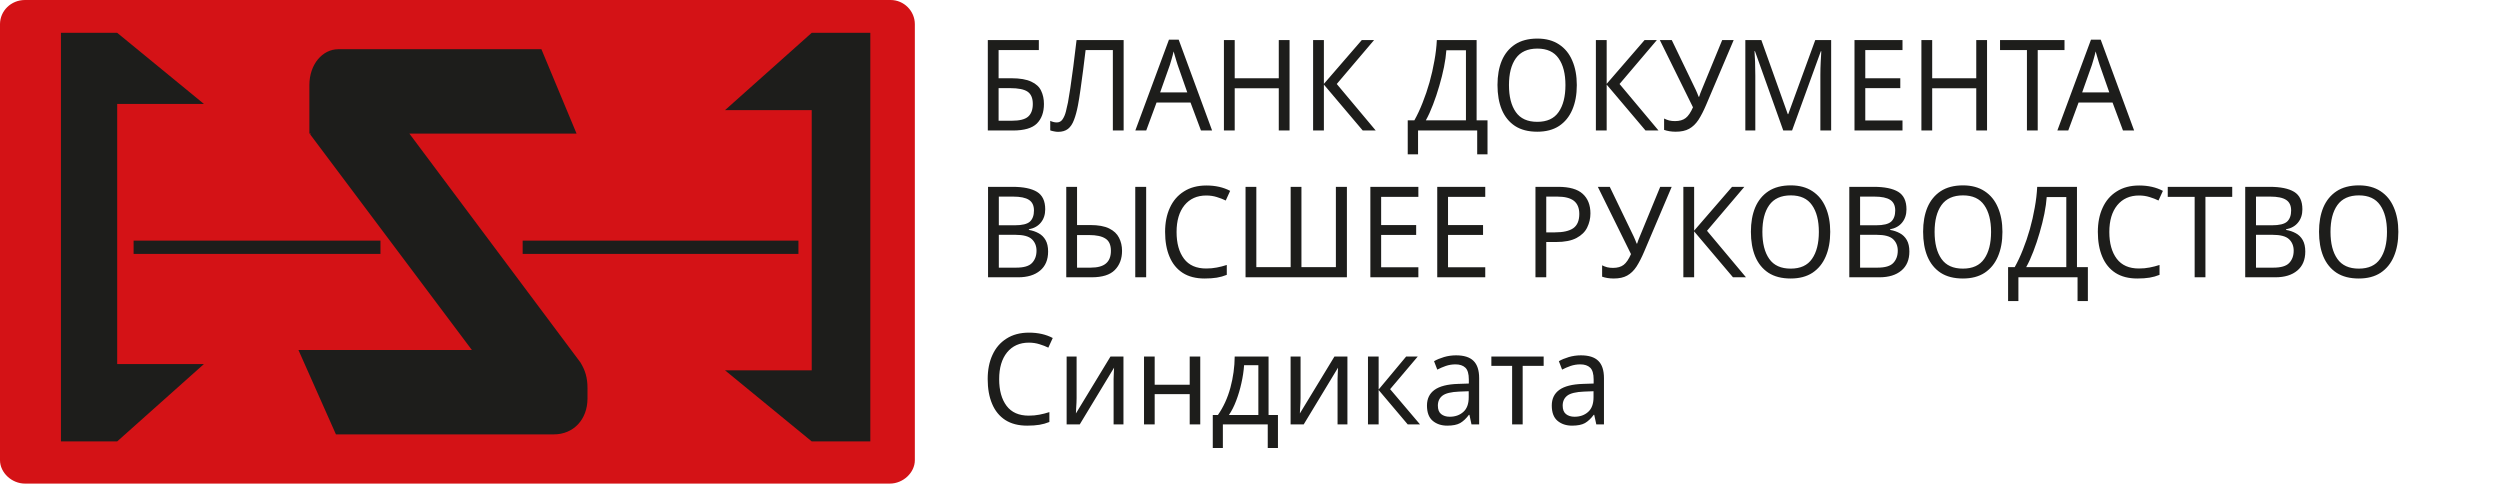
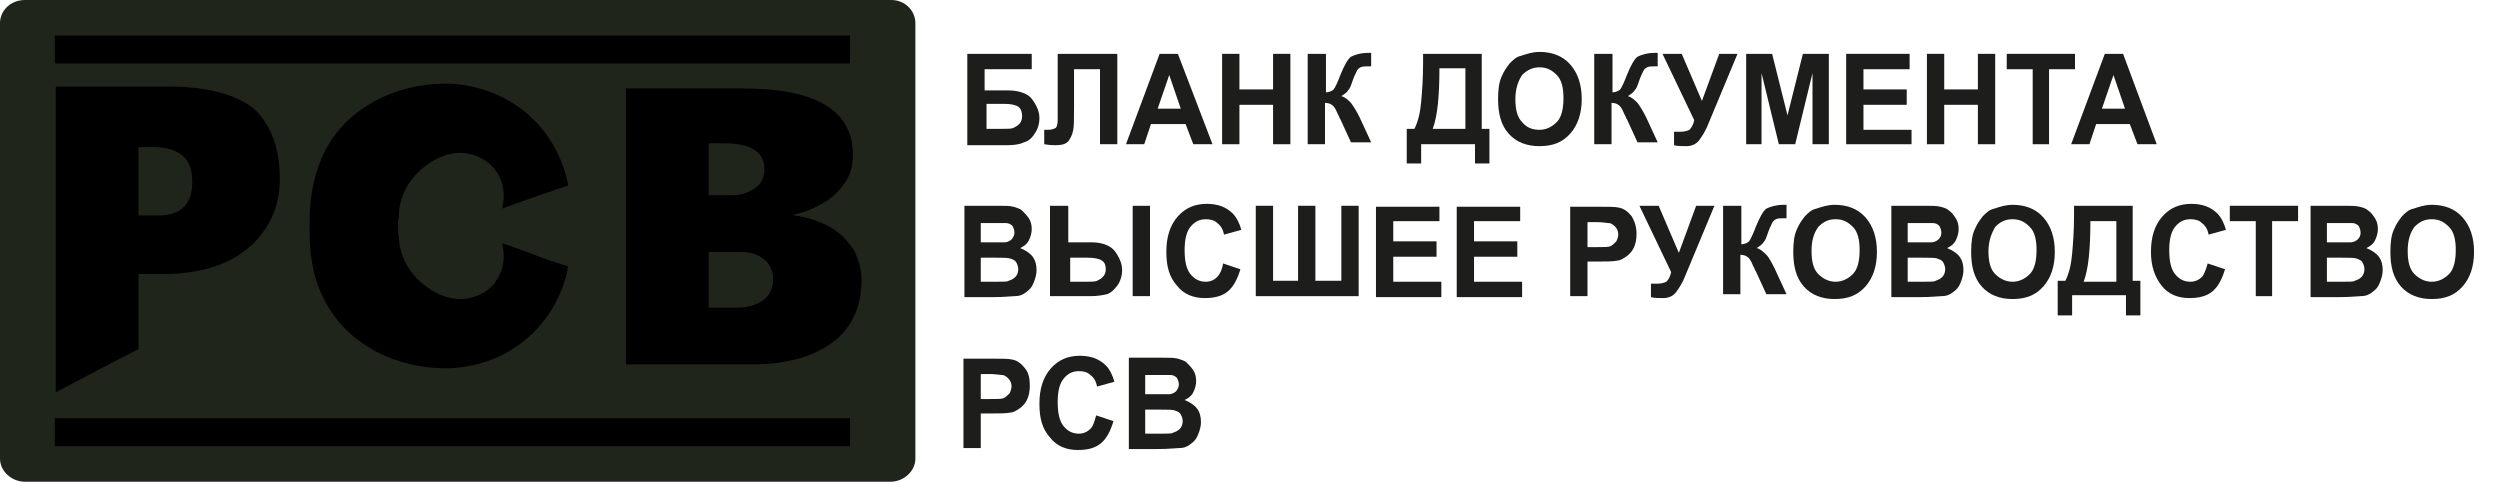
- <svg xmlns="http://www.w3.org/2000/svg" version="1.1" id="Слой_1" x="0px" y="0px" viewBox="0 0 320 61.9" style="enable-background:new 0 0 320 61.9;" xml:space="preserve">
+ <svg xmlns="http://www.w3.org/2000/svg" version="1.1" id="Слой_1" x="0px" y="0px" viewBox="0 0 260 50.2" style="enable-background:new 0 0 260 50.2;" xml:space="preserve">
  <style type="text/css">
- 	.st0{fill:#D41216;}
- 	.st1{fill:#1D1D1B;}
- 	.st2{font-family:'Arial-BoldMT';}
- 	.st3{font-size:16.214px;}
+ 	.st0{fill:#20251C;}
+ 	.st1{enable-background:new    ;}
+ 	.st2{fill:#1D1D1B;}
</style>
+   <path class="st0" d="M95.2,2.4v45.3c0,1.3-1.2,2.4-2.6,2.4h-90C1.2,50.1,0,49,0,47.7V2.4C0,1.1,1.1,0,2.6,0h90.1  C94.1,0,95.2,1.1,95.2,2.4z" />
+   <g class="st1">
+     <path class="st2" d="M100.6,5.6h6.7v1.6h-4.9v2.2h2.4c0.7,0,1.2,0.1,1.7,0.3s0.8,0.5,1.1,1c0.3,0.5,0.5,1,0.5,1.6   c0,0.6-0.2,1.2-0.5,1.6c-0.3,0.5-0.7,0.8-1.1,0.9c-0.4,0.2-1,0.3-1.7,0.3h-4.2V5.6z M102.4,13.4h1.8c0.6,0,1,0,1.2-0.1   c0.2-0.1,0.4-0.2,0.6-0.4c0.2-0.2,0.3-0.5,0.3-0.8c0-0.4-0.1-0.8-0.4-1c-0.3-0.2-0.8-0.3-1.5-0.3h-1.8V13.4z" />
+     <path class="st2" d="M109.9,5.6h6.3V15h-1.8V7.2h-2.7v4c0,1.2,0,2-0.1,2.4c-0.1,0.5-0.3,0.8-0.5,1.1c-0.3,0.3-0.7,0.4-1.3,0.4   c-0.2,0-0.6,0-1.2-0.1v-1.5l0.4,0c0.4,0,0.6-0.1,0.8-0.2c0.1-0.1,0.2-0.4,0.2-0.8l0-1.6V5.6z" />
+     <path class="st2" d="M126.1,15h-2l-0.8-2.1h-3.6L119,15h-1.9l3.5-9.4h1.9L126.1,15z M122.8,11.3l-1.2-3.5l-1.2,3.5H122.8z" />
+     <path class="st2" d="M127.1,15V5.6h1.8v3.7h3.5V5.6h1.8V15h-1.8v-4.1h-3.5V15H127.1z" />
+     <path class="st2" d="M136.1,5.6h1.8v4c0.4,0,0.7-0.2,0.8-0.3s0.4-0.7,0.7-1.5c0.4-1,0.8-1.7,1.1-1.9c0.4-0.2,1-0.4,1.8-0.4   c0,0,0.1,0,0.3,0v1.4l-0.3,0c-0.4,0-0.6,0-0.8,0.1c-0.2,0.1-0.3,0.2-0.4,0.4c-0.1,0.2-0.3,0.6-0.5,1.2c-0.1,0.3-0.2,0.6-0.4,0.8   c-0.1,0.2-0.4,0.4-0.7,0.6c0.4,0.1,0.7,0.4,1,0.7c0.3,0.4,0.6,0.9,0.9,1.5l1.2,2.6h-2.1l-1.1-2.4c0,0-0.1-0.1-0.1-0.2   c0,0-0.1-0.2-0.2-0.4c-0.2-0.5-0.4-0.8-0.6-0.9c-0.1-0.1-0.4-0.2-0.7-0.2V15h-1.8V5.6z" />
+     <path class="st2" d="M147.9,5.6h6.2v7.8h0.8V17h-1.5V15h-5.6V17h-1.5v-3.6h0.8c0.4-0.8,0.6-1.7,0.7-2.8s0.2-2.4,0.2-4V5.6z    M149.7,7.1c0,2.9-0.2,5-0.7,6.3h3.4V7.1H149.7z" />
+     <path class="st2" d="M155.8,10.3c0-1,0.1-1.8,0.4-2.4c0.2-0.5,0.5-0.9,0.8-1.3c0.4-0.4,0.7-0.7,1.2-0.8c0.6-0.2,1.2-0.4,1.9-0.4   c1.3,0,2.4,0.4,3.2,1.3s1.2,2.1,1.2,3.6c0,1.5-0.4,2.7-1.2,3.6c-0.8,0.9-1.8,1.3-3.2,1.3c-1.3,0-2.4-0.4-3.2-1.3   S155.8,11.8,155.8,10.3z M157.6,10.3c0,1.1,0.2,1.9,0.7,2.4c0.5,0.6,1.1,0.8,1.8,0.8c0.7,0,1.3-0.3,1.8-0.8   c0.5-0.5,0.7-1.4,0.7-2.5c0-1.1-0.2-1.9-0.7-2.4s-1-0.8-1.8-0.8c-0.7,0-1.3,0.3-1.8,0.8C157.9,8.4,157.6,9.2,157.6,10.3z" />
+     <path class="st2" d="M165.9,5.6h1.8v4c0.4,0,0.7-0.2,0.8-0.3s0.4-0.7,0.7-1.5c0.4-1,0.8-1.7,1.1-1.9c0.4-0.2,1-0.4,1.8-0.4   c0,0,0.1,0,0.3,0v1.4l-0.3,0c-0.4,0-0.6,0-0.8,0.1c-0.2,0.1-0.3,0.2-0.4,0.4c-0.1,0.2-0.3,0.6-0.5,1.2c-0.1,0.3-0.2,0.6-0.4,0.8   c-0.1,0.2-0.4,0.4-0.7,0.6c0.4,0.1,0.7,0.4,1,0.7c0.3,0.4,0.6,0.9,0.9,1.5l1.2,2.6h-2.1l-1.1-2.4c0,0-0.1-0.1-0.1-0.2   c0,0-0.1-0.2-0.2-0.4c-0.2-0.5-0.4-0.8-0.6-0.9c-0.1-0.1-0.4-0.2-0.7-0.2V15h-1.8V5.6z" />
+     <path class="st2" d="M172.9,5.6h2l2.1,4.9l1.8-4.9h1.9l-3,7.2c-0.3,0.8-0.7,1.4-1,1.8s-0.8,0.6-1.3,0.6c-0.5,0-1,0-1.3-0.1v-1.4   c0.3,0,0.5,0,0.7,0c0.4,0,0.7-0.1,0.9-0.2c0.2-0.2,0.4-0.5,0.5-1L172.9,5.6z" />
+     <path class="st2" d="M181.6,15V5.6h2.7l1.6,6.4l1.6-6.4h2.7V15h-1.7V7.6l-1.8,7.4H185l-1.8-7.4V15H181.6z" />
+     <path class="st2" d="M192,15V5.6h6.6v1.6h-4.8v2.1h4.5v1.6h-4.5v2.6h5V15H192z" />
+     <path class="st2" d="M200.4,15V5.6h1.8v3.7h3.5V5.6h1.8V15h-1.8v-4.1h-3.5V15H200.4z" />
+     <path class="st2" d="M211.4,15V7.2h-2.7V5.6h7.1v1.6h-2.7V15H211.4z" />
+     <path class="st2" d="M224.3,15h-2l-0.8-2.1H218l-0.7,2.1h-1.9l3.5-9.4h1.9L224.3,15z M221,11.3l-1.2-3.5l-1.2,3.5H221z" />
+   </g>
+   <g class="st1">
+     <path class="st2" d="M100.2,21.4h3.6c0.7,0,1.2,0,1.6,0.1c0.3,0.1,0.7,0.2,0.9,0.4s0.5,0.5,0.7,0.8c0.2,0.3,0.3,0.7,0.3,1.1   c0,0.4-0.1,0.8-0.3,1.2c-0.2,0.4-0.5,0.6-0.9,0.8c0.5,0.2,1,0.5,1.3,0.9c0.3,0.4,0.4,0.9,0.4,1.4c0,0.4-0.1,0.8-0.3,1.3   s-0.4,0.7-0.8,1s-0.7,0.4-1.2,0.4c-0.3,0-1,0.1-2.2,0.1h-3V21.4z M102,23v2.2h1.2c0.7,0,1.1,0,1.3,0c0.3,0,0.6-0.2,0.7-0.3   s0.3-0.4,0.3-0.7c0-0.3-0.1-0.5-0.2-0.7c-0.2-0.2-0.4-0.3-0.7-0.3c-0.2,0-0.7,0-1.5,0H102z M102,26.8v2.5h1.7c0.7,0,1.1,0,1.2-0.1   c0.3-0.1,0.5-0.2,0.7-0.4c0.2-0.2,0.3-0.5,0.3-0.8c0-0.3-0.1-0.5-0.2-0.7c-0.1-0.2-0.3-0.3-0.6-0.4s-0.8-0.1-1.6-0.1H102z" />
+     <path class="st2" d="M109.3,21.4h1.8v3.8h2.4c0.6,0,1.2,0.1,1.6,0.3c0.5,0.2,0.8,0.5,1.1,1c0.3,0.5,0.5,1,0.5,1.6   c0,0.6-0.2,1.2-0.5,1.6s-0.7,0.8-1.1,0.9c-0.4,0.1-1,0.2-1.7,0.2h-4.2V21.4z M111.1,29.3h1.8c0.6,0,1,0,1.2-0.1   c0.2-0.1,0.4-0.2,0.6-0.4s0.3-0.5,0.3-0.8c0-0.4-0.1-0.7-0.4-0.9s-0.8-0.3-1.5-0.3h-1.8V29.3z M117.8,21.4h1.8v9.4h-1.8V21.4z" />
+     <path class="st2" d="M127.2,27.4L129,28c-0.3,1-0.7,1.8-1.3,2.3c-0.6,0.5-1.4,0.7-2.4,0.7c-1.2,0-2.2-0.4-2.9-1.3   c-0.8-0.9-1.1-2-1.1-3.5c0-1.6,0.4-2.8,1.2-3.7s1.8-1.3,3-1.3c1.1,0,2,0.3,2.7,1c0.4,0.4,0.7,1,0.9,1.7l-1.8,0.5   c-0.1-0.5-0.3-0.9-0.7-1.2c-0.3-0.3-0.7-0.4-1.2-0.4c-0.7,0-1.2,0.3-1.6,0.8c-0.4,0.5-0.6,1.3-0.6,2.4c0,1.2,0.2,2,0.6,2.5   c0.4,0.5,0.9,0.8,1.6,0.8c0.5,0,0.9-0.2,1.2-0.5C126.8,28.6,127.1,28.1,127.2,27.4z" />
+     <path class="st2" d="M130.6,21.4h1.8v7.8h2.6v-7.8h1.8v7.8h2.7v-7.8h1.8l0,9.4l-10.7,0V21.4z" />
+     <path class="st2" d="M143.1,30.9v-9.4h6.6V23h-4.8v2.1h4.5v1.6h-4.5v2.6h5v1.6H143.1z" />
+     <path class="st2" d="M151.5,30.9v-9.4h6.6V23h-4.8v2.1h4.5v1.6h-4.5v2.6h5v1.6H151.5z" />
+     <path class="st2" d="M163.3,30.9v-9.4h2.9c1.1,0,1.8,0,2.2,0.1c0.5,0.1,0.9,0.4,1.3,0.9c0.3,0.5,0.5,1.1,0.5,1.8   c0,0.6-0.1,1.1-0.3,1.5c-0.2,0.4-0.5,0.7-0.8,0.9c-0.3,0.2-0.6,0.4-0.9,0.4c-0.4,0.1-1.1,0.1-1.9,0.1h-1.2v3.6H163.3z M165.1,23   v2.7h1c0.7,0,1.2,0,1.4-0.1s0.4-0.3,0.6-0.5c0.1-0.2,0.2-0.5,0.2-0.7c0-0.3-0.1-0.6-0.3-0.8c-0.2-0.2-0.4-0.4-0.7-0.4   c-0.2,0-0.6-0.1-1.3-0.1H165.1z" />
+     <path class="st2" d="M170.5,21.4h2l2.1,4.9l1.8-4.9h1.9l-3,7.2c-0.3,0.8-0.7,1.4-1,1.8S173.5,31,173,31c-0.5,0-1,0-1.3-0.1v-1.4   c0.3,0,0.5,0,0.7,0c0.4,0,0.7-0.1,0.9-0.2c0.2-0.2,0.4-0.5,0.5-1L170.5,21.4z" />
+     <path class="st2" d="M179.3,21.4h1.8v4c0.4,0,0.7-0.2,0.8-0.3s0.4-0.7,0.7-1.5c0.4-1,0.8-1.7,1.1-1.9c0.4-0.2,1-0.4,1.8-0.4   c0,0,0.1,0,0.3,0v1.4l-0.3,0c-0.4,0-0.6,0-0.8,0.1c-0.2,0.1-0.3,0.2-0.4,0.4s-0.3,0.6-0.5,1.2c-0.1,0.3-0.2,0.6-0.4,0.8   c-0.1,0.2-0.4,0.4-0.7,0.6c0.4,0.1,0.7,0.4,1,0.7s0.6,0.9,0.9,1.5l1.2,2.6h-2.1l-1.1-2.4c0,0-0.1-0.1-0.1-0.2c0,0-0.1-0.2-0.2-0.4   c-0.2-0.5-0.4-0.8-0.6-0.9c-0.1-0.1-0.4-0.2-0.7-0.2v4.1h-1.8V21.4z" />
+     <path class="st2" d="M186.5,26.2c0-1,0.1-1.8,0.4-2.4c0.2-0.5,0.5-0.9,0.8-1.3c0.4-0.4,0.7-0.7,1.2-0.8c0.6-0.2,1.2-0.4,1.9-0.4   c1.3,0,2.4,0.4,3.2,1.3c0.8,0.9,1.2,2.1,1.2,3.6c0,1.5-0.4,2.7-1.2,3.6c-0.8,0.9-1.8,1.3-3.2,1.3c-1.3,0-2.4-0.4-3.2-1.3   S186.5,27.7,186.5,26.2z M188.4,26.1c0,1.1,0.2,1.9,0.7,2.4s1.1,0.8,1.8,0.8s1.3-0.3,1.8-0.8c0.5-0.5,0.7-1.4,0.7-2.5   c0-1.1-0.2-1.9-0.7-2.4c-0.5-0.5-1-0.8-1.8-0.8s-1.3,0.3-1.8,0.8C188.6,24.3,188.4,25.1,188.4,26.1z" />
+     <path class="st2" d="M196.6,21.4h3.6c0.7,0,1.2,0,1.6,0.1s0.7,0.2,0.9,0.4c0.3,0.2,0.5,0.5,0.7,0.8c0.2,0.3,0.3,0.7,0.3,1.1   c0,0.4-0.1,0.8-0.3,1.2c-0.2,0.4-0.5,0.6-0.9,0.8c0.5,0.2,1,0.5,1.3,0.9c0.3,0.4,0.4,0.9,0.4,1.4c0,0.4-0.1,0.8-0.3,1.3   s-0.4,0.7-0.8,1s-0.7,0.4-1.2,0.4c-0.3,0-1,0.1-2.2,0.1h-3V21.4z M198.4,23v2.2h1.2c0.7,0,1.1,0,1.3,0c0.3,0,0.6-0.2,0.7-0.3   c0.2-0.2,0.3-0.4,0.3-0.7c0-0.3-0.1-0.5-0.2-0.7c-0.2-0.2-0.4-0.3-0.7-0.3c-0.2,0-0.7,0-1.5,0H198.4z M198.4,26.8v2.5h1.7   c0.7,0,1.1,0,1.2-0.1c0.3-0.1,0.5-0.2,0.7-0.4s0.3-0.5,0.3-0.8c0-0.3-0.1-0.5-0.2-0.7c-0.1-0.2-0.3-0.3-0.6-0.4   c-0.2-0.1-0.8-0.1-1.6-0.1H198.4z" />
+     <path class="st2" d="M205,26.2c0-1,0.1-1.8,0.4-2.4c0.2-0.5,0.5-0.9,0.8-1.3c0.4-0.4,0.7-0.7,1.2-0.8c0.6-0.2,1.2-0.4,1.9-0.4   c1.3,0,2.4,0.4,3.2,1.3c0.8,0.9,1.2,2.1,1.2,3.6c0,1.5-0.4,2.7-1.2,3.6c-0.8,0.9-1.8,1.3-3.2,1.3c-1.3,0-2.4-0.4-3.2-1.3   S205,27.7,205,26.2z M206.8,26.1c0,1.1,0.2,1.9,0.7,2.4s1.1,0.8,1.8,0.8s1.3-0.3,1.8-0.8c0.5-0.5,0.7-1.4,0.7-2.5   c0-1.1-0.2-1.9-0.7-2.4c-0.5-0.5-1-0.8-1.8-0.8s-1.3,0.3-1.8,0.8C207.1,24.3,206.8,25.1,206.8,26.1z" />
+     <path class="st2" d="M215.6,21.4h6.2v7.8h0.8v3.6h-1.5v-2.1h-5.6v2.1H214v-3.6h0.8c0.4-0.8,0.6-1.7,0.7-2.8s0.2-2.4,0.2-4V21.4z    M217.4,23c0,2.9-0.2,5-0.7,6.3h3.4V23H217.4z" />
+     <path class="st2" d="M229.6,27.4l1.8,0.6c-0.3,1-0.7,1.8-1.3,2.3c-0.6,0.5-1.4,0.7-2.4,0.7c-1.2,0-2.2-0.4-2.9-1.3s-1.1-2-1.1-3.5   c0-1.6,0.4-2.8,1.2-3.7c0.8-0.9,1.8-1.3,3-1.3c1.1,0,2,0.3,2.7,1c0.4,0.4,0.7,1,0.9,1.7l-1.8,0.5c-0.1-0.5-0.3-0.9-0.7-1.2   c-0.3-0.3-0.7-0.4-1.2-0.4c-0.7,0-1.2,0.3-1.6,0.8c-0.4,0.5-0.6,1.3-0.6,2.4c0,1.2,0.2,2,0.6,2.5c0.4,0.5,0.9,0.8,1.6,0.8   c0.5,0,0.9-0.2,1.2-0.5C229.2,28.6,229.4,28.1,229.6,27.4z" />
+     <path class="st2" d="M234.6,30.9V23h-2.7v-1.6h7.1V23h-2.7v7.8H234.6z" />
+     <path class="st2" d="M240.2,21.4h3.6c0.7,0,1.2,0,1.6,0.1s0.7,0.2,0.9,0.4c0.3,0.2,0.5,0.5,0.7,0.8c0.2,0.3,0.3,0.7,0.3,1.1   c0,0.4-0.1,0.8-0.3,1.2c-0.2,0.4-0.5,0.6-0.9,0.8c0.5,0.2,1,0.5,1.3,0.9c0.3,0.4,0.4,0.9,0.4,1.4c0,0.4-0.1,0.8-0.3,1.3   s-0.4,0.7-0.8,1s-0.7,0.4-1.2,0.4c-0.3,0-1,0.1-2.2,0.1h-3V21.4z M242,23v2.2h1.2c0.7,0,1.1,0,1.3,0c0.3,0,0.6-0.2,0.7-0.3   c0.2-0.2,0.3-0.4,0.3-0.7c0-0.3-0.1-0.5-0.2-0.7c-0.2-0.2-0.4-0.3-0.7-0.3c-0.2,0-0.7,0-1.5,0H242z M242,26.8v2.5h1.7   c0.7,0,1.1,0,1.2-0.1c0.3-0.1,0.5-0.2,0.7-0.4s0.3-0.5,0.3-0.8c0-0.3-0.1-0.5-0.2-0.7c-0.1-0.2-0.3-0.3-0.6-0.4   c-0.2-0.1-0.8-0.1-1.6-0.1H242z" />
+     <path class="st2" d="M248.6,26.2c0-1,0.1-1.8,0.4-2.4c0.2-0.5,0.5-0.9,0.8-1.3c0.4-0.4,0.7-0.7,1.2-0.8c0.6-0.2,1.2-0.4,1.9-0.4   c1.3,0,2.4,0.4,3.2,1.3c0.8,0.9,1.2,2.1,1.2,3.6c0,1.5-0.4,2.7-1.2,3.6c-0.8,0.9-1.8,1.3-3.2,1.3c-1.3,0-2.4-0.4-3.2-1.3   S248.6,27.7,248.6,26.2z M250.4,26.1c0,1.1,0.2,1.9,0.7,2.4s1.1,0.8,1.8,0.8s1.3-0.3,1.8-0.8c0.5-0.5,0.7-1.4,0.7-2.5   c0-1.1-0.2-1.9-0.7-2.4c-0.5-0.5-1-0.8-1.8-0.8s-1.3,0.3-1.8,0.8C250.6,24.3,250.4,25.1,250.4,26.1z" />
+     <path class="st2" d="M100.2,46.7v-9.4h2.9c1.1,0,1.8,0,2.2,0.1c0.5,0.1,0.9,0.4,1.3,0.9s0.5,1.1,0.5,1.8c0,0.6-0.1,1.1-0.3,1.5   c-0.2,0.4-0.5,0.7-0.8,0.9c-0.3,0.2-0.6,0.4-0.9,0.4c-0.4,0.1-1.1,0.1-1.9,0.1H102v3.6H100.2z M102,38.8v2.7h1c0.7,0,1.2,0,1.4-0.1   s0.4-0.3,0.6-0.5c0.1-0.2,0.2-0.5,0.2-0.7c0-0.3-0.1-0.6-0.3-0.8c-0.2-0.2-0.4-0.4-0.7-0.4c-0.2,0-0.6-0.1-1.3-0.1H102z" />
+     <path class="st2" d="M114,43.2l1.8,0.6c-0.3,1-0.7,1.8-1.3,2.3c-0.6,0.5-1.4,0.7-2.4,0.7c-1.2,0-2.2-0.4-2.9-1.3   c-0.8-0.9-1.1-2-1.1-3.5c0-1.6,0.4-2.8,1.2-3.7s1.8-1.3,3-1.3c1.1,0,2,0.3,2.7,1c0.4,0.4,0.7,1,0.9,1.7l-1.8,0.5   c-0.1-0.5-0.3-0.9-0.7-1.2c-0.3-0.3-0.7-0.4-1.2-0.4c-0.7,0-1.2,0.3-1.6,0.8c-0.4,0.5-0.6,1.3-0.6,2.4c0,1.2,0.2,2,0.6,2.5   s0.9,0.8,1.6,0.8c0.5,0,0.9-0.2,1.2-0.5S113.8,43.9,114,43.2z" />
+     <path class="st2" d="M117.3,37.2h3.6c0.7,0,1.2,0,1.6,0.1c0.3,0.1,0.7,0.2,0.9,0.4s0.5,0.5,0.7,0.8c0.2,0.3,0.3,0.7,0.3,1.1   c0,0.4-0.1,0.8-0.3,1.2c-0.2,0.4-0.5,0.6-0.9,0.8c0.5,0.2,1,0.5,1.3,0.9c0.3,0.4,0.4,0.9,0.4,1.4c0,0.4-0.1,0.8-0.3,1.3   s-0.4,0.7-0.8,1s-0.7,0.4-1.2,0.4c-0.3,0-1,0.1-2.2,0.1h-3V37.2z M119.1,38.8V41h1.2c0.7,0,1.1,0,1.3,0c0.3,0,0.6-0.2,0.7-0.3   s0.3-0.4,0.3-0.7c0-0.3-0.1-0.5-0.2-0.7c-0.2-0.2-0.4-0.3-0.7-0.3c-0.2,0-0.7,0-1.5,0H119.1z M119.1,42.6v2.5h1.7   c0.7,0,1.1,0,1.2-0.1c0.3-0.1,0.5-0.2,0.7-0.4c0.2-0.2,0.3-0.5,0.3-0.8c0-0.3-0.1-0.5-0.2-0.7c-0.1-0.2-0.3-0.3-0.6-0.4   c-0.2-0.1-0.8-0.1-1.6-0.1H119.1z" />
+   </g>
  <g>
-     <path class="st0" d="M117.1,3.1v55.8c0,1.6-1.5,3-3.2,3H3.2c-1.7,0-3.2-1.4-3.2-3V3.1C0,1.4,1.4,0,3.2,0H114   C115.7,0,117.1,1.4,117.1,3.1z" />
-     <polygon class="st1" points="15,46.6 26.1,46.6 15,56.5 7.8,56.5 7.8,4.2 15,4.2 26.1,13.3 15,13.3  " />
-     <text transform="matrix(0.95 0 0 1 124.9409 16.7034)" class="st1 st2 st3">БЛАНК ДОКУМЕНТА </text>
-     <text transform="matrix(0.95 0 0 1 124.9702 35.4929)" class="st1 st2 st3">ВЫСШЕЕ РУКОВОДСТВО</text>
-     <text transform="matrix(0.95 0 0 1 125.4888 54.3269)" class="st1 st2 st3">Синдиката</text>
-     <path class="st1" d="M75.2,49.7V51c0,2.7-1.8,4.6-4.3,4.6H43l-4.8-10.8h22.2L39.7,17.2l0.1-0.1h-0.2v-6.2c0-2.7,1.7-4.6,3.7-4.6h26   l4.5,10.8H52.4l21.9,29.3l0,0C74.9,47.4,75.2,48.3,75.2,49.7z" />
-     <polygon class="st1" points="103.9,14.1 92.8,14.1 103.9,4.2 111.4,4.2 111.4,56.5 103.9,56.5 92.8,47.4 103.9,47.4  " />
-     <rect x="17.1" y="30.8" class="st1" width="31.6" height="1.7" />
-     <rect x="66.9" y="30.8" class="st1" width="35.3" height="1.7" />
+     <g>
+       <path d="M29.1,18.6c0,2-0.5,3.7-1.5,5.2c-1,1.5-2.4,2.7-4.2,3.5s-4,1.2-6.4,1.2h-2.6c0,2.6,0,5.2,0,7.8c-2.9,1.5-5.8,3-8.6,4.5    c0-10.6,0-21.2,0-31.8h11.7c4,0,7,0.8,8.9,2.3C28.2,13,29.1,15.4,29.1,18.6z M20,18.9c0-1.2-0.3-2.1-1-2.7c-0.7-0.6-1.7-0.9-3-0.9    h-1.6v7.1h1.9C18.7,22.5,20,21.3,20,18.9z" />
+       <path d="M89.6,29.1c0,2.8-1,5-3,6.5s-4.8,2.3-8.5,2.3h-13V9.2h12.2c7.6,0,11.4,2.3,11.4,6.9c0,1-0.2,1.9-0.7,2.7    c-0.5,0.8-1.2,1.6-2.2,2.2s-2.1,1.1-3.2,1.3v0.1c1.4,0.2,2.6,0.6,3.7,1.2s1.9,1.5,2.5,2.4C89.3,27,89.6,28,89.6,29.1z M79.5,17.6    c0-1.8-1.4-2.7-4.2-2.7h-1.6v5.4h2.5c1,0,1.7-0.3,2.4-0.8C79.2,19.1,79.5,18.4,79.5,17.6z M80.4,29c0-0.8-0.3-1.5-0.9-2    s-1.4-0.8-2.4-0.8h-3.4V32h2.9c1.2,0,2.1-0.3,2.8-0.8C80.1,30.7,80.4,29.9,80.4,29z" />
+       <path d="M56.1,26.7c1,0.4,2,0.7,3,1c-0.2,1.1-1,4.7-4.3,7.5c-3.1,2.7-6.6,3-7.9,3.1c-0.5,0-4.2,0.2-7.9-1.8    c-2.2-1.2-3.9-2.8-5.1-5c-1.2-2.1-1.7-4.6-1.7-7.4c0-0.2,0-0.4,0-0.6s0-0.4,0-0.6c0-2.8,0.6-5.3,1.7-7.4c1.2-2.2,2.9-3.8,5.1-5    c3.7-2,7.4-1.8,7.9-1.8c1.3,0.1,4.7,0.4,7.9,3.1c3.3,2.8,4.1,6.4,4.3,7.5c-1,0.3-2,0.7-3,1c-1.3,0.5-2.6,0.9-3.9,1.4    c0.1-0.3,0.6-2.2-0.6-3.9c-1-1.4-2.4-1.7-2.8-1.8c-2.8-0.6-5.1,1.7-5.4,2c-1,1-1.7,2.3-1.9,3.9c0,0.1,0,0.2,0,0.4    c0,0.3-0.1,0.5-0.1,0.8c0,0.1,0,0.2,0,0.4c0,0.1,0,0.3,0,0.4c0,0.3,0,0.5,0.1,0.8c0,0.1,0,0.3,0,0.4c0.2,1.6,0.9,2.9,1.9,3.9    c0.3,0.3,2.6,2.6,5.4,2c0.4-0.1,1.9-0.4,2.8-1.8c1.2-1.7,0.7-3.6,0.6-3.9C53.5,25.7,54.8,26.2,56.1,26.7z" />
+       <rect x="5.7" y="3.7" width="82.7" height="2.9" />
+       <rect x="5.7" y="43.5" width="82.7" height="2.9" />
+     </g>
  </g>
</svg>
